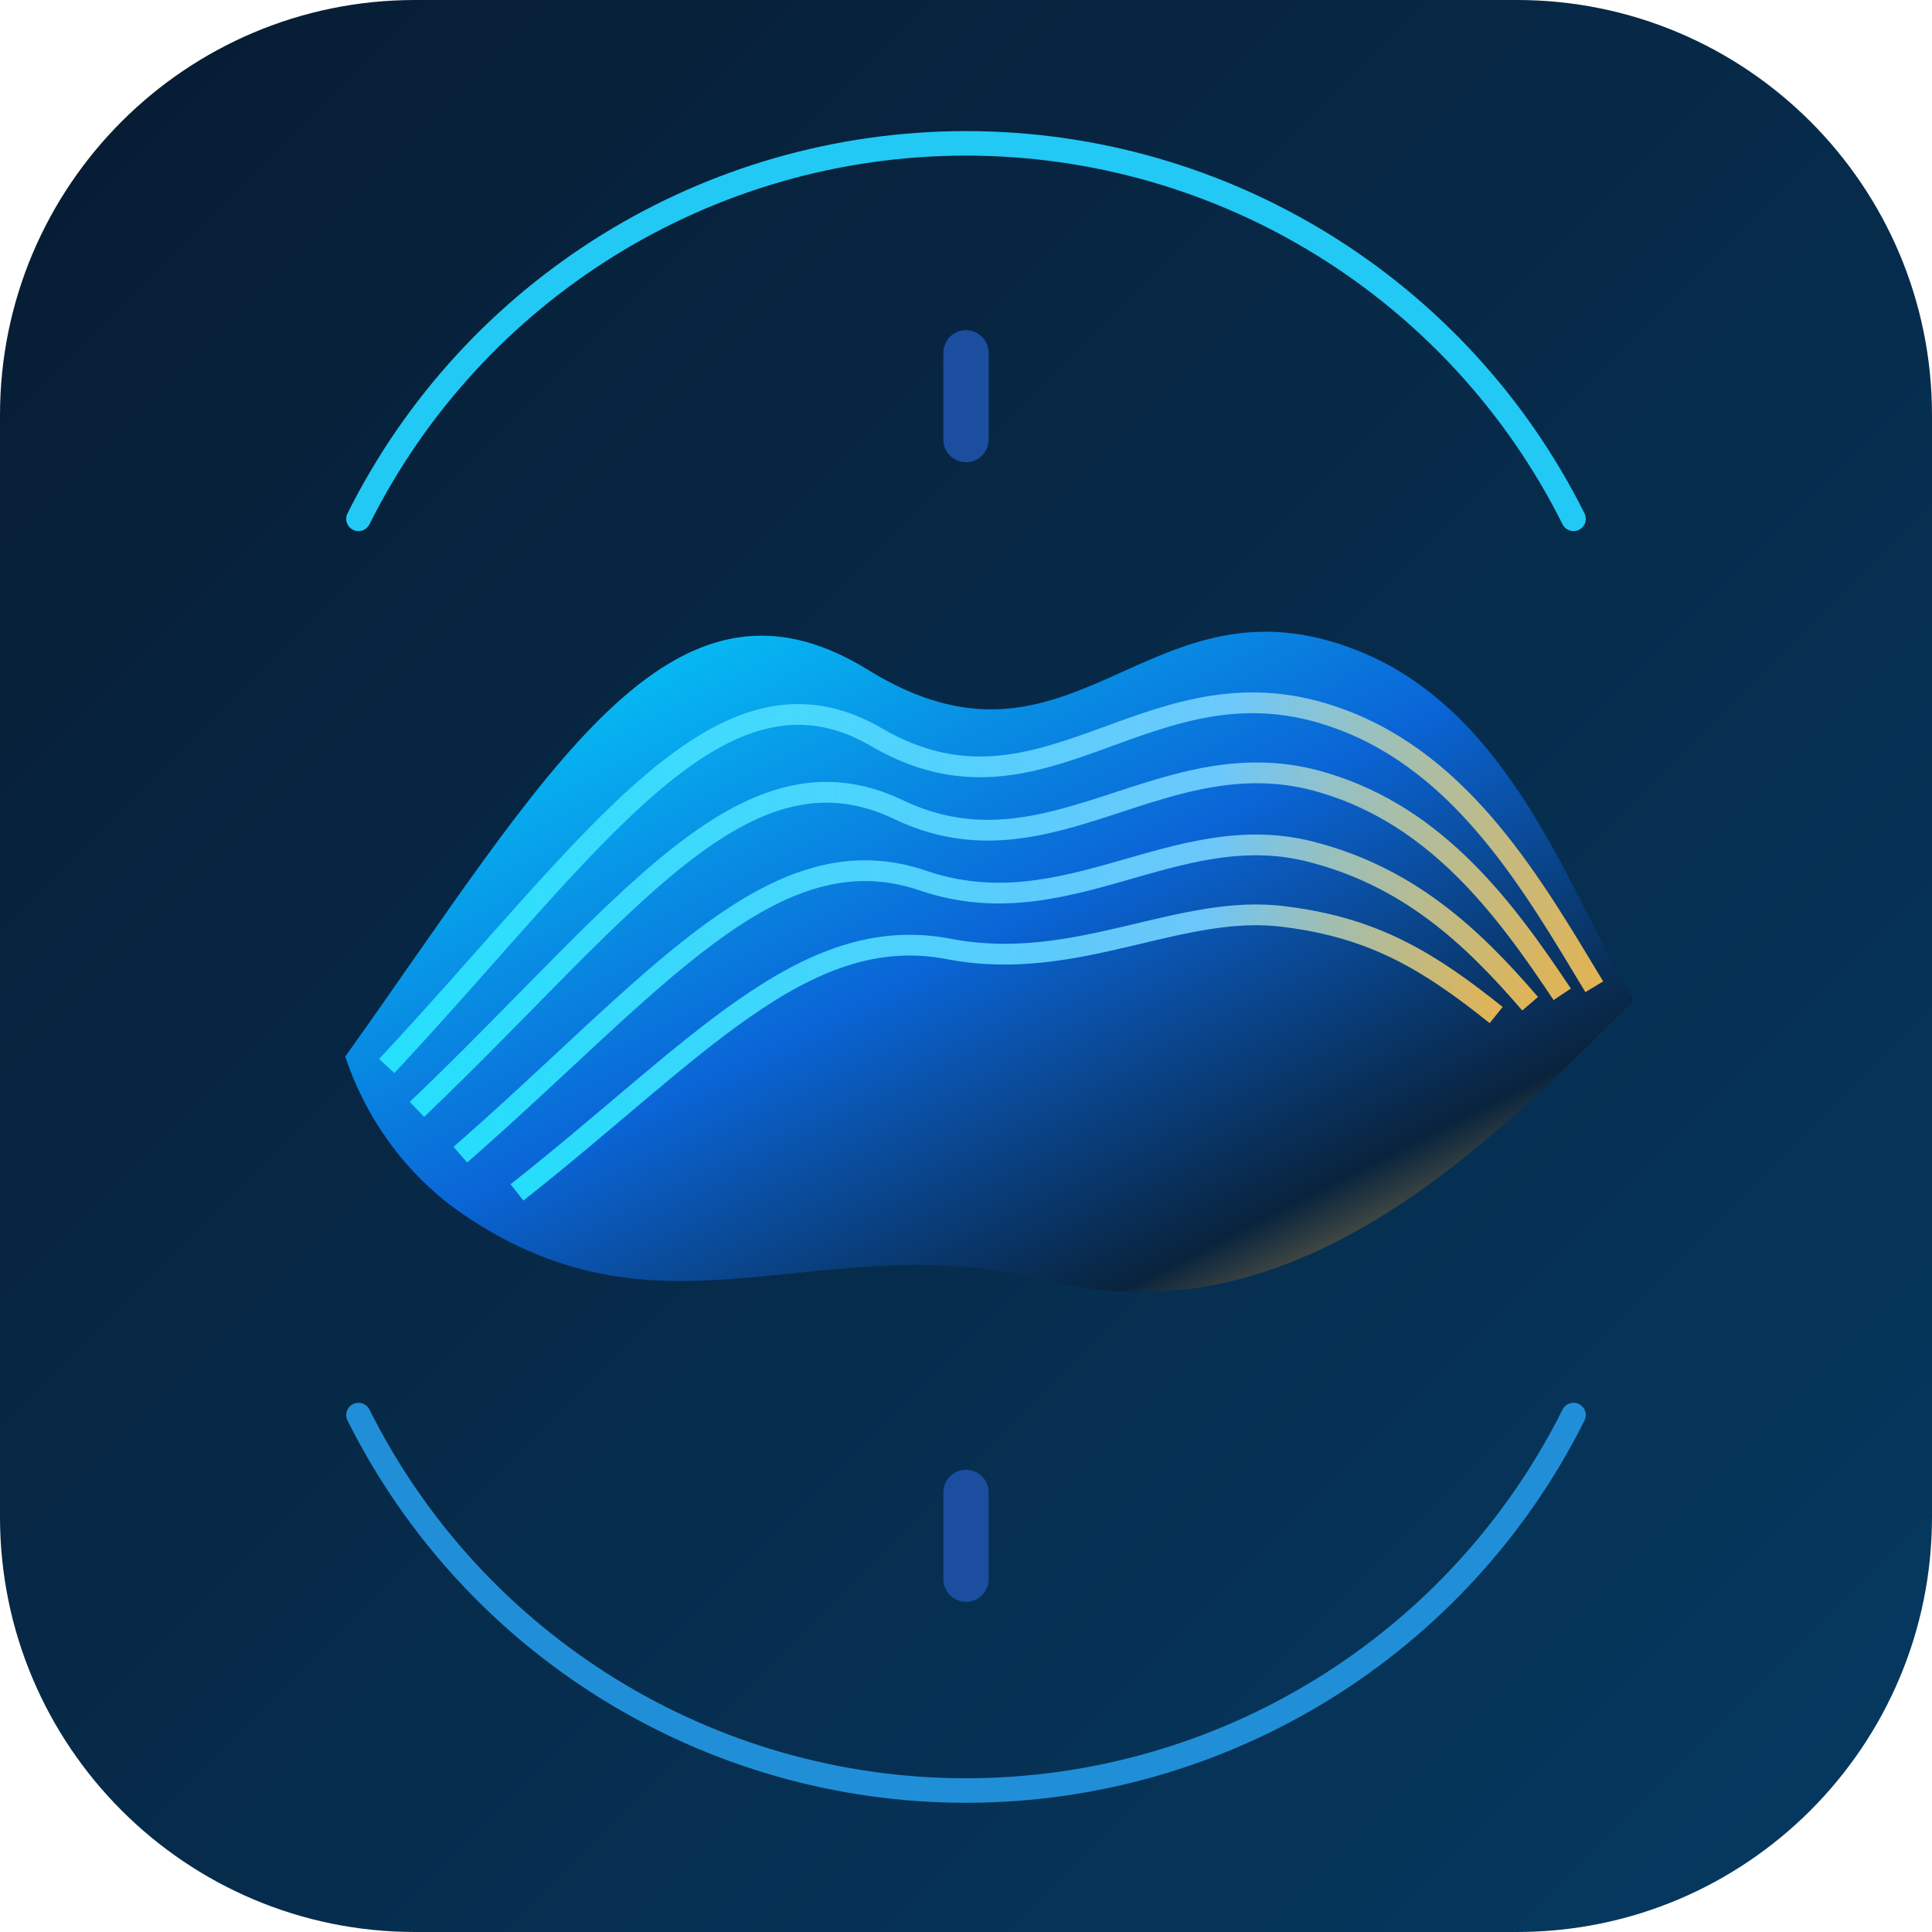
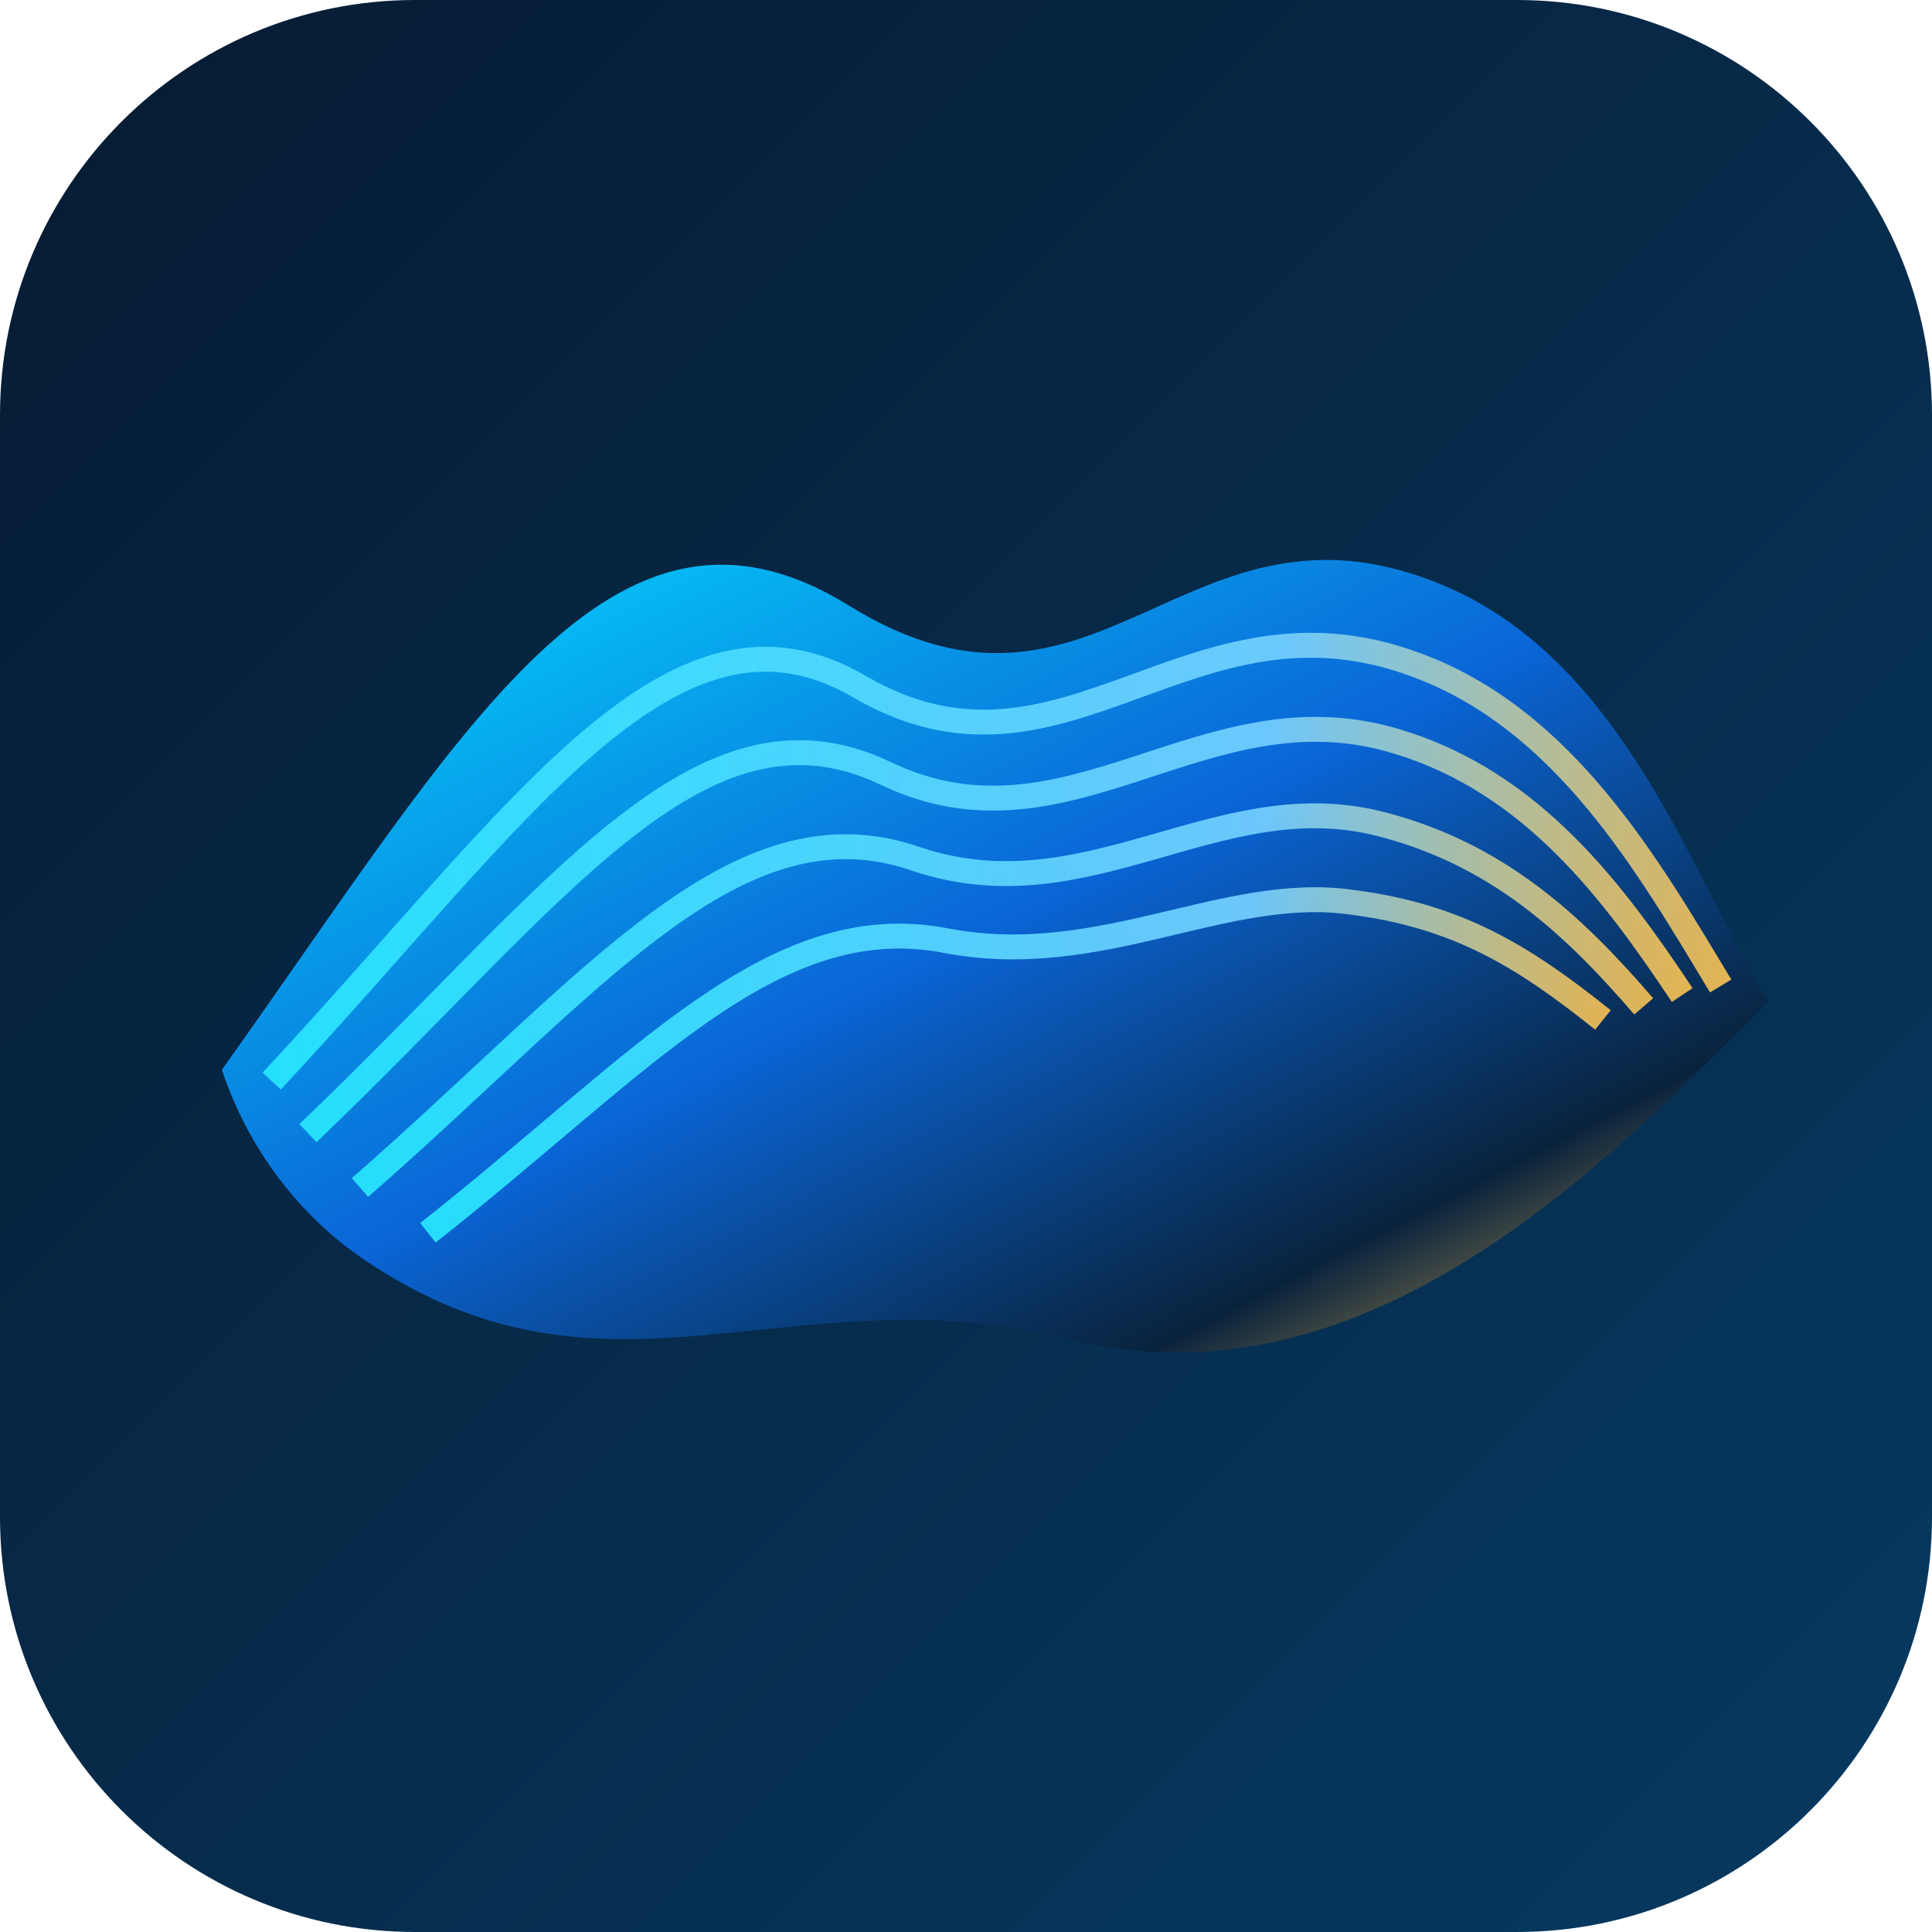
<svg xmlns="http://www.w3.org/2000/svg" viewBox="0 0 1024 1024">
  <defs>
    <linearGradient id="bg" x1="0" y1="0" x2="1" y2="1">
      <stop stop-color="#071b32" />
      <stop offset="1" stop-color="#063a62" />
    </linearGradient>
    <linearGradient id="wave" x1="0" y1="0" x2="1" y2="1">
      <stop stop-color="#04ddff" />
      <stop offset=".48" stop-color="#0a65d6" />
      <stop offset=".8" stop-color="#09233d" />
      <stop offset="1" stop-color="#f2be55" />
    </linearGradient>
    <linearGradient id="line" x1="0" y1="0" x2="1" y2="0">
      <stop stop-color="#27e7ff" />
      <stop offset=".7" stop-color="#74cfff" />
      <stop offset="1" stop-color="#f3bf54" />
    </linearGradient>
  </defs>
  <rect width="1024" height="1024" rx="220" fill="url(#bg)" />
-   <path d="M183 560 C290 410 355 290 460 355 C570 423 608 300 720 345 C803 378 834 479 866 530 C792 604 688 711 557 679 C435 648 354 717 246 644 C218 625 195 596 183 560Z" fill="url(#wave)" />
-   <g fill="none" stroke="url(#line)" stroke-width="11" opacity=".92">
-     <path d="M205 565 C315 447 382 342 465 391 C555 443 610 344 710 381 C776 405 813 470 845 523" />
-     <path d="M221 588 C331 483 394 390 476 429 C557 468 617 389 702 415 C762 433 798 482 828 527" />
-     <path d="M244 612 C347 522 410 439 490 467 C565 492 622 434 693 451 C746 464 780 496 811 532" />
-     <path d="M274 632 C368 558 426 488 503 503 C571 516 626 478 682 486 C729 492 758 510 793 538" />
+   <g transform="translate(-102 -105) scale(1.2)">
+     <path d="M183 560 C290 410 355 290 460 355 C570 423 608 300 720 345 C803 378 834 479 866 530 C792 604 688 711 557 679 C435 648 354 717 246 644 C218 625 195 596 183 560Z" fill="url(#wave)" />
+     <g fill="none" stroke="url(#line)" stroke-width="11" opacity=".92">
+       <path d="M205 565 C315 447 382 342 465 391 C555 443 610 344 710 381 C776 405 813 470 845 523" />
+       <path d="M221 588 C331 483 394 390 476 429 C557 468 617 389 702 415 C762 433 798 482 828 527" />
+       <path d="M244 612 C347 522 410 439 490 467 C565 492 622 434 693 451 C746 464 780 496 811 532" />
+       <path d="M274 632 C368 558 426 488 503 503 C571 516 626 478 682 486 C729 492 758 510 793 538" />
+     </g>
  </g>
-   <path d="M190 275 A360 360 0 0 1 834 275" fill="none" stroke="#21c9f4" stroke-width="13" stroke-linecap="round" />
-   <path d="M190 750 A360 360 0 0 0 834 750" fill="none" stroke="#208fd8" stroke-width="13" stroke-linecap="round" />
-   <rect x="500" y="175" width="24" height="70" rx="12" fill="#1b4e9e" />
-   <rect x="500" y="779" width="24" height="70" rx="12" fill="#1b4e9e" />
</svg>
